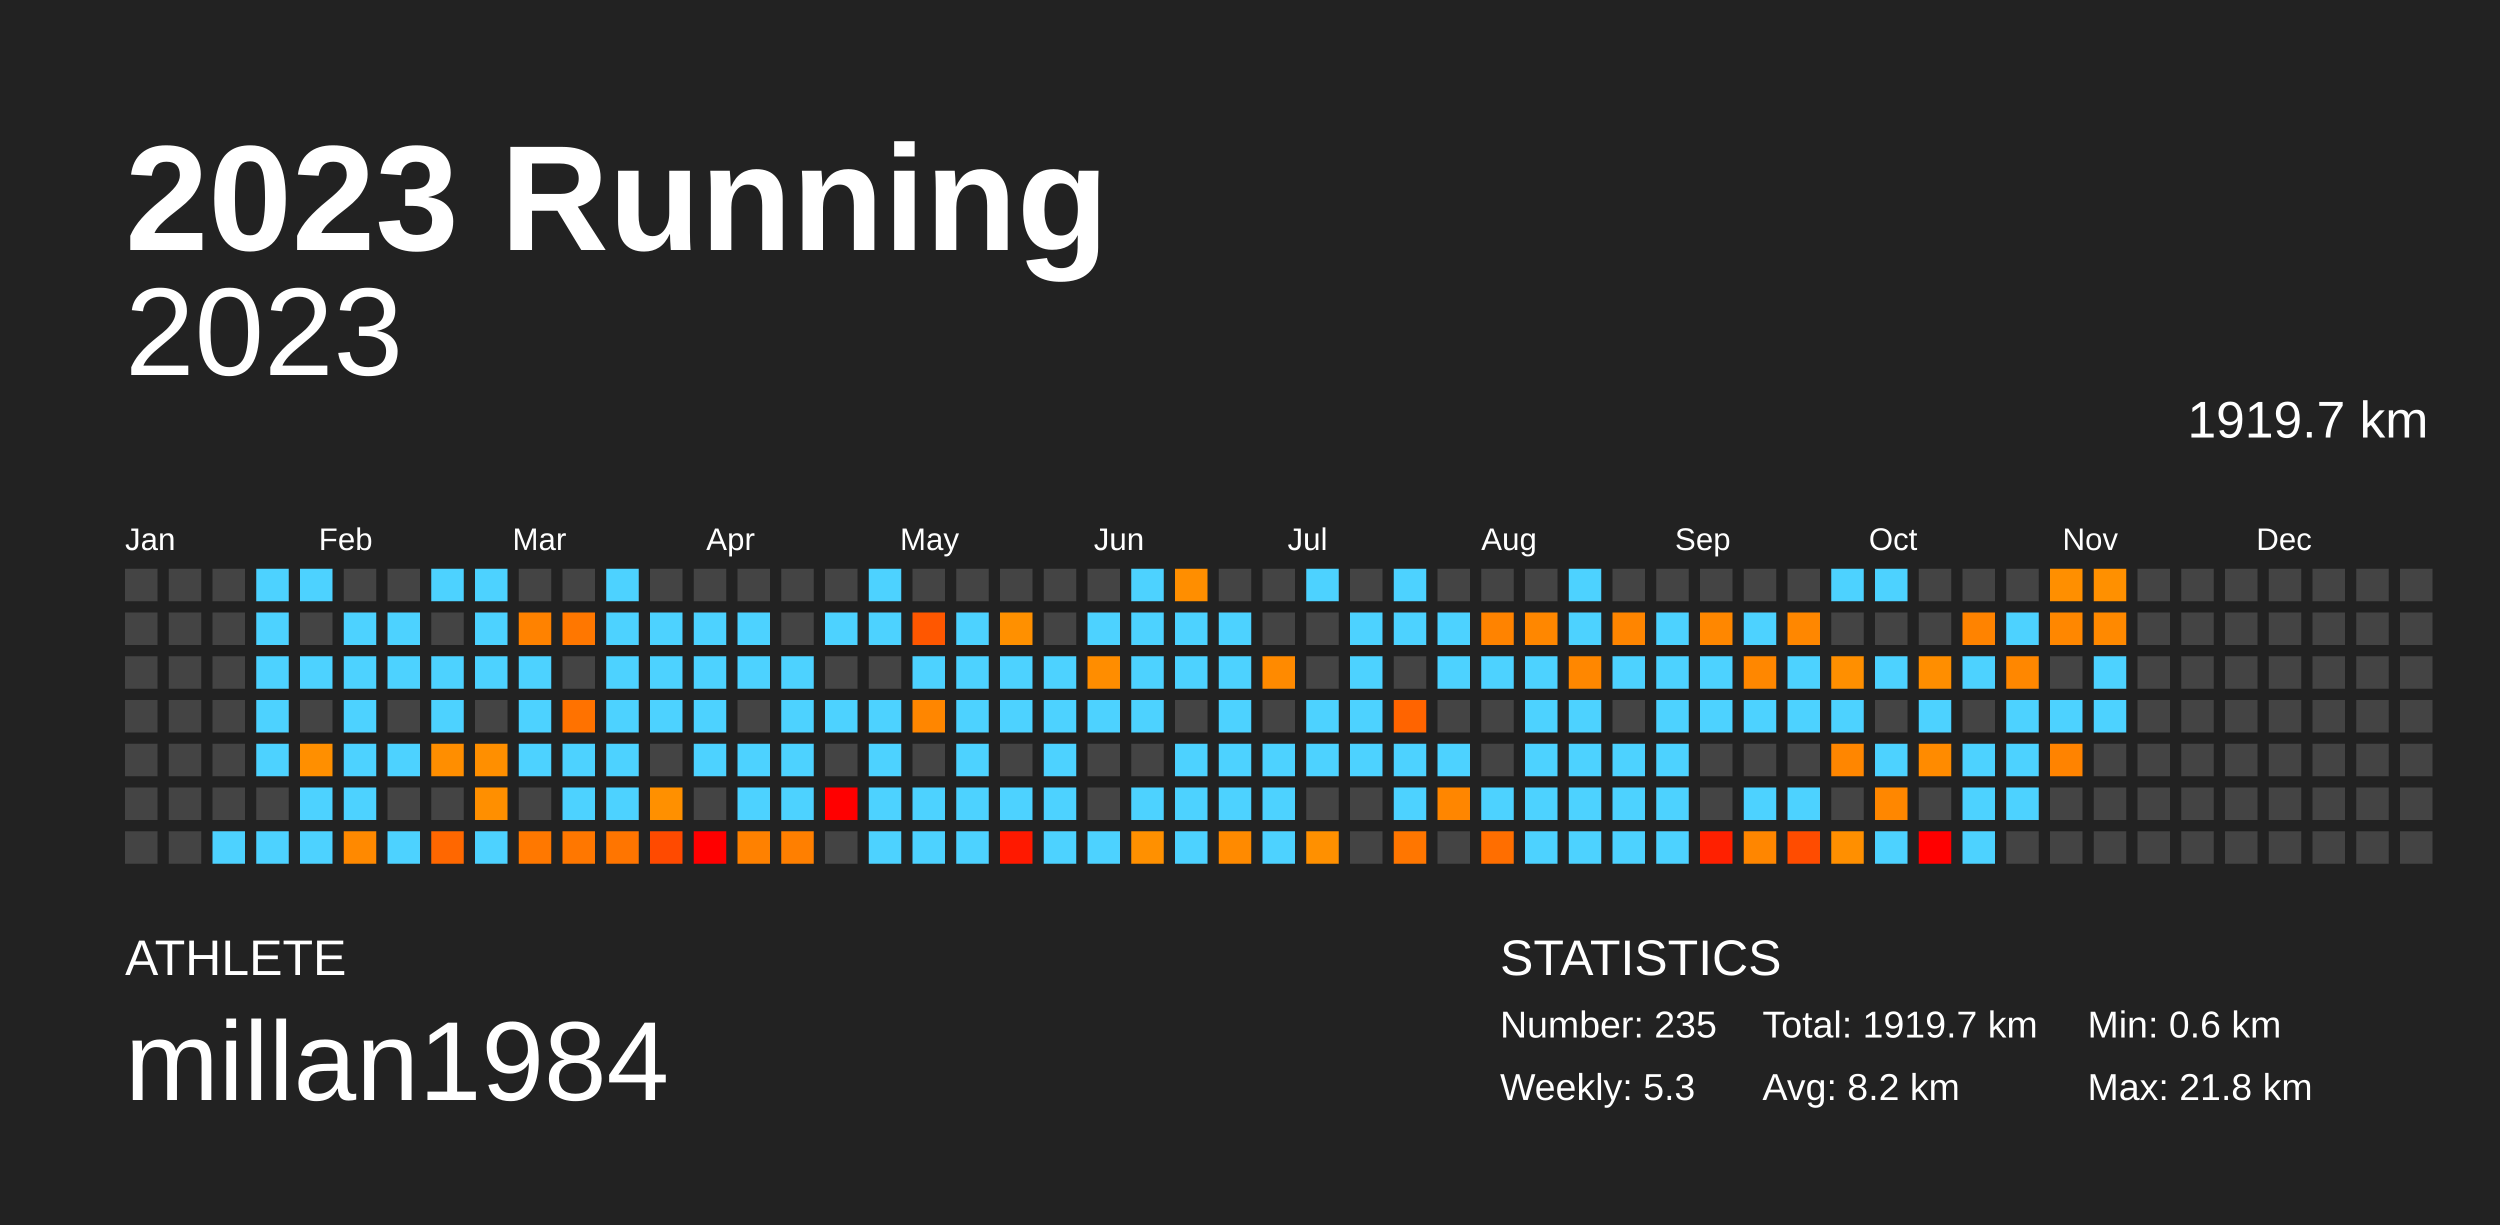
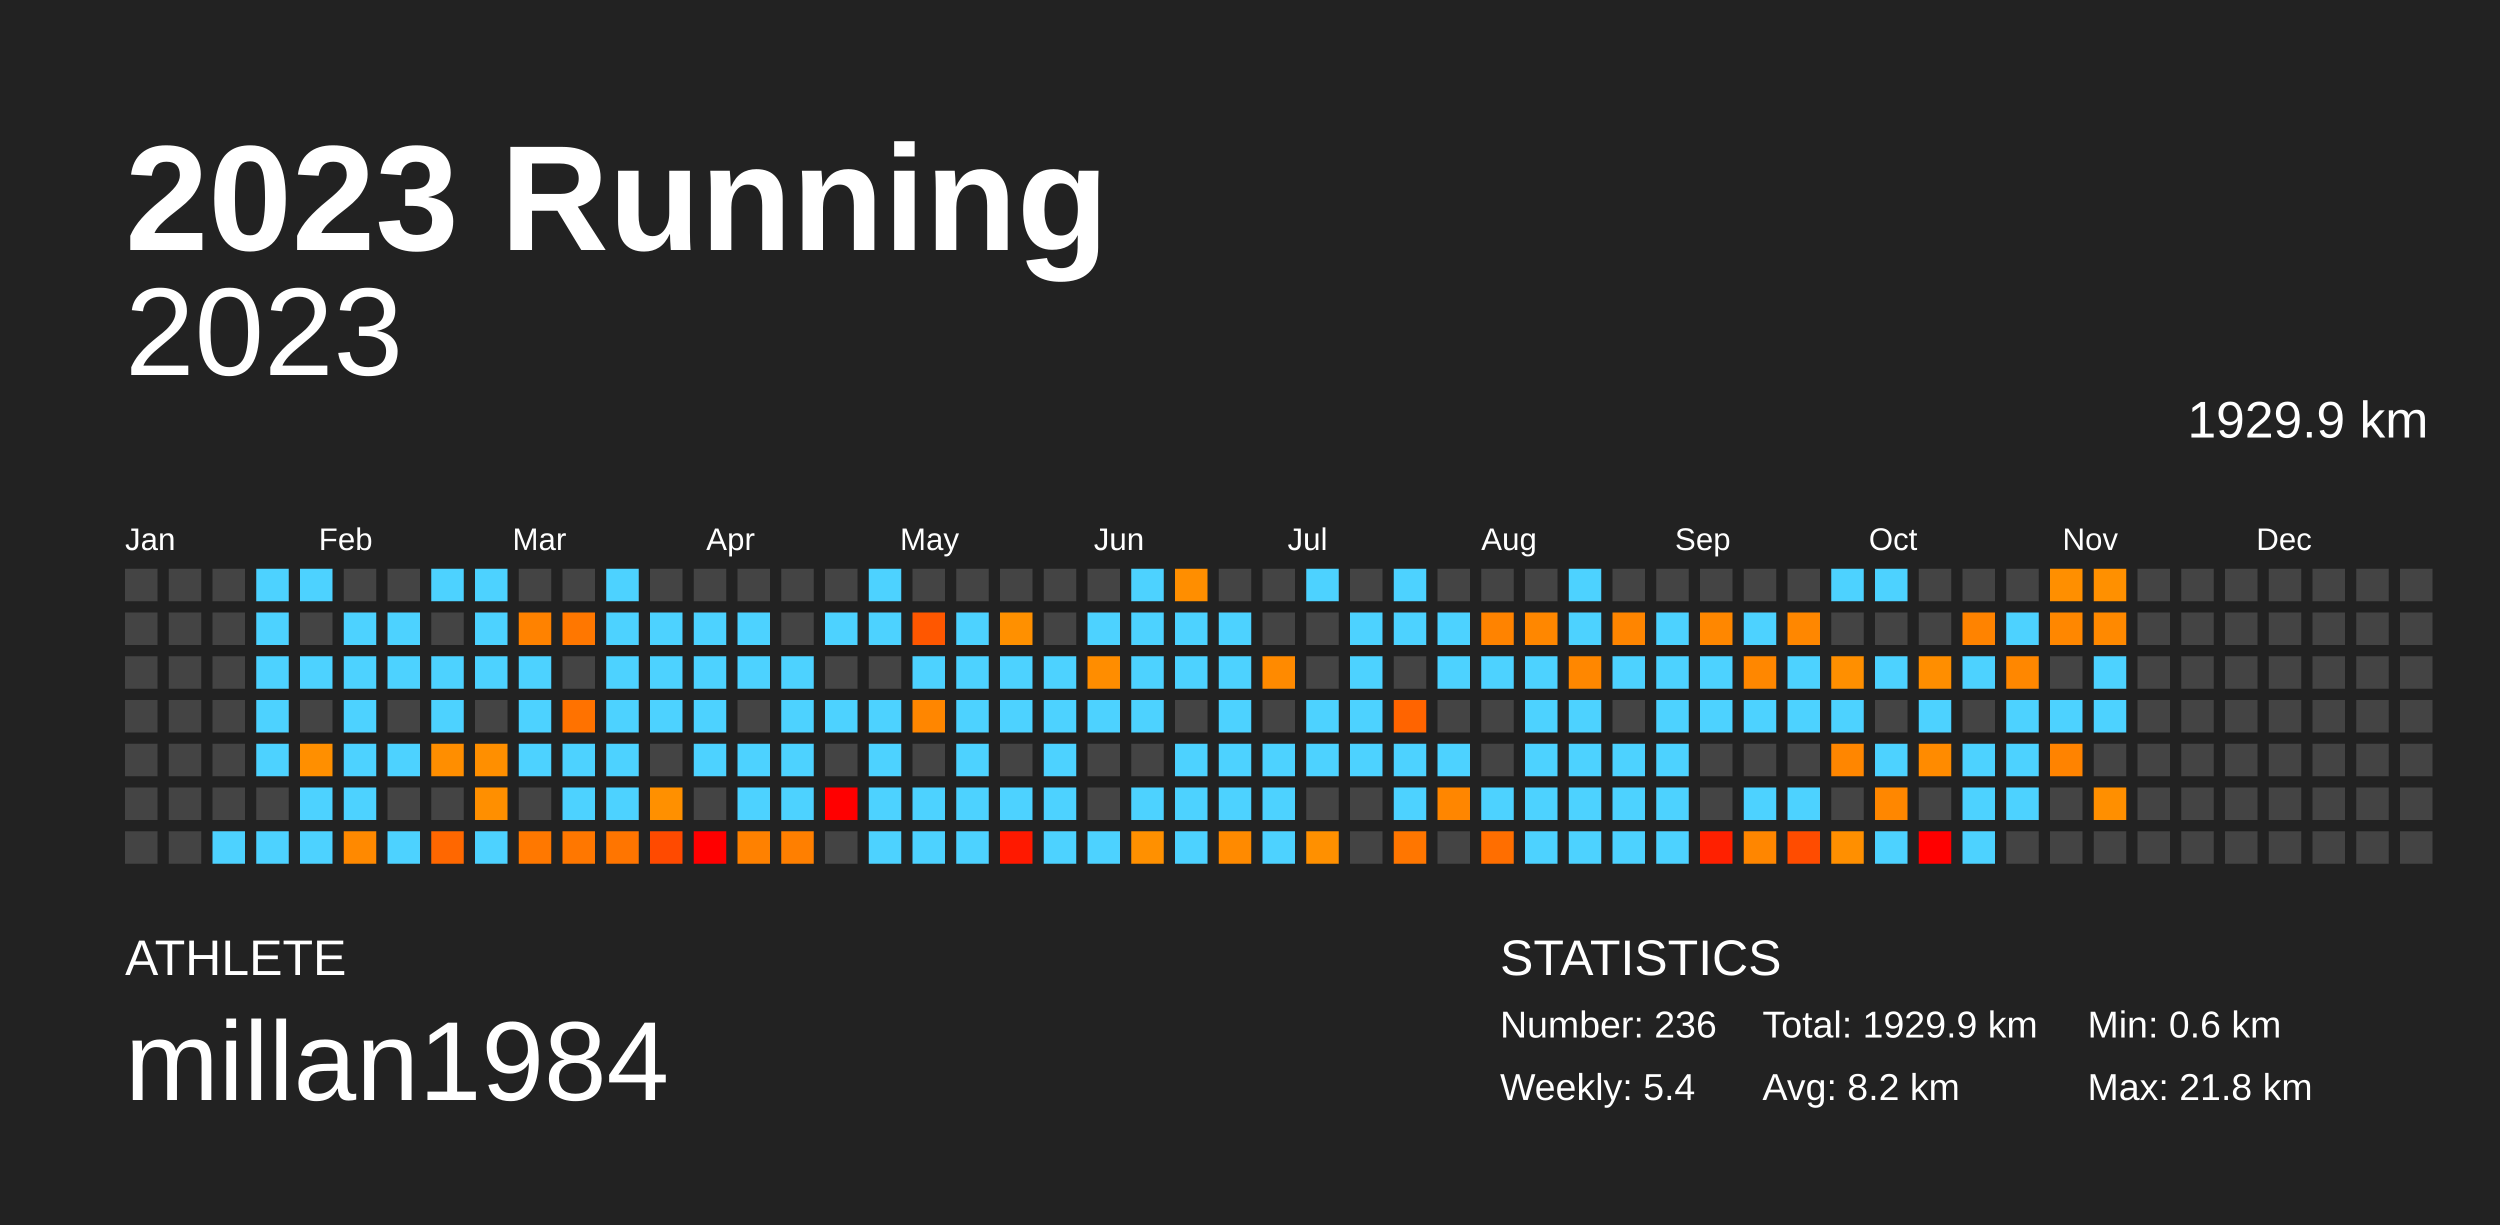
<svg xmlns="http://www.w3.org/2000/svg" baseProfile="full" height="98mm" version="1.1" viewBox="0,0,200,98" width="200mm">
  <defs />
  <rect fill="#222222" height="98" width="200" x="0" y="0" />
  <text fill="#FFFFFF" style="font-size:12px; font-family:Arial; font-weight:bold;" x="10" y="20">2023 Running</text>
  <text fill="#FFFFFF" style="font-size:4px; font-family:Arial" x="10" y="78">ATHLETE</text>
  <text fill="#FFFFFF" style="font-size:9px; font-family:Arial" x="10" y="88">millan1984</text>
  <text fill="#FFFFFF" style="font-size:4px; font-family:Arial" x="120" y="78">STATISTICS</text>
-   <text fill="#FFFFFF" style="font-size:3px; font-family:Arial" x="120" y="83">Number: 235</text>
-   <text fill="#FFFFFF" style="font-size:3px; font-family:Arial" x="120" y="88">Weekly: 5.3</text>
-   <text fill="#FFFFFF" style="font-size:3px; font-family:Arial" x="141" y="83">Total: 1919.7 km</text>
+   <text fill="#FFFFFF" style="font-size:3px; font-family:Arial" x="120" y="83">Number: 236</text>
+   <text fill="#FFFFFF" style="font-size:3px; font-family:Arial" x="120" y="88">Weekly: 5.4</text>
+   <text fill="#FFFFFF" style="font-size:3px; font-family:Arial" x="141" y="83">Total: 1929.9 km</text>
  <text fill="#FFFFFF" style="font-size:3px; font-family:Arial" x="141" y="88">Avg: 8.2 km</text>
  <text fill="#FFFFFF" style="font-size:3px; font-family:Arial" x="167" y="83">Min: 0.6 km</text>
  <text fill="#FFFFFF" style="font-size:3px; font-family:Arial" x="167" y="88">Max: 21.8 km</text>
  <text alignment-baseline="hanging" fill="#FFFFFF" style="font-size:10.0px; font-family:Arial;" x="10" y="30">2023</text>
-   <text alignment-baseline="hanging" fill="#FFFFFF" style="font-size:4.125px; font-family:Arial;" x="175" y="35">1919.7 km</text>
+   <text alignment-baseline="hanging" fill="#FFFFFF" style="font-size:4.125px; font-family:Arial;" x="175" y="35">1929.9 km</text>
  <text fill="#FFFFFF" style="font-size:2.5px; font-family:Arial" x="10.0" y="44">Jan</text>
  <text fill="#FFFFFF" style="font-size:2.5px; font-family:Arial" x="25.5" y="44">Feb</text>
  <text fill="#FFFFFF" style="font-size:2.5px; font-family:Arial" x="41.0" y="44">Mar</text>
  <text fill="#FFFFFF" style="font-size:2.5px; font-family:Arial" x="56.5" y="44">Apr</text>
  <text fill="#FFFFFF" style="font-size:2.5px; font-family:Arial" x="72.0" y="44">May</text>
  <text fill="#FFFFFF" style="font-size:2.5px; font-family:Arial" x="87.5" y="44">Jun</text>
  <text fill="#FFFFFF" style="font-size:2.5px; font-family:Arial" x="103.0" y="44">Jul</text>
  <text fill="#FFFFFF" style="font-size:2.5px; font-family:Arial" x="118.5" y="44">Aug</text>
  <text fill="#FFFFFF" style="font-size:2.5px; font-family:Arial" x="134.0" y="44">Sep</text>
  <text fill="#FFFFFF" style="font-size:2.5px; font-family:Arial" x="149.5" y="44">Oct</text>
  <text fill="#FFFFFF" style="font-size:2.5px; font-family:Arial" x="165.0" y="44">Nov</text>
  <text fill="#FFFFFF" style="font-size:2.5px; font-family:Arial" x="180.5" y="44">Dec</text>
  <rect fill="#444444" height="2.6" width="2.6" x="10.0" y="45.5" />
  <rect fill="#444444" height="2.6" width="2.6" x="10.0" y="49.0" />
  <rect fill="#444444" height="2.6" width="2.6" x="10.0" y="52.5" />
  <rect fill="#444444" height="2.6" width="2.6" x="10.0" y="56.0" />
  <rect fill="#444444" height="2.6" width="2.6" x="10.0" y="59.5" />
  <rect fill="#444444" height="2.6" width="2.6" x="10.0" y="63.0" />
  <rect fill="#444444" height="2.6" width="2.6" x="10.0" y="66.5" />
  <rect fill="#444444" height="2.6" width="2.6" x="13.5" y="45.5" />
  <rect fill="#444444" height="2.6" width="2.6" x="13.5" y="49.0" />
  <rect fill="#444444" height="2.6" width="2.6" x="13.5" y="52.5" />
  <rect fill="#444444" height="2.6" width="2.6" x="13.5" y="56.0" />
  <rect fill="#444444" height="2.6" width="2.6" x="13.5" y="59.5" />
  <rect fill="#444444" height="2.6" width="2.6" x="13.5" y="63.0" />
  <rect fill="#444444" height="2.6" width="2.6" x="13.5" y="66.5" />
  <rect fill="#444444" height="2.6" width="2.6" x="17.0" y="45.5" />
  <rect fill="#444444" height="2.6" width="2.6" x="17.0" y="49.0" />
  <rect fill="#444444" height="2.6" width="2.6" x="17.0" y="52.5" />
  <rect fill="#444444" height="2.6" width="2.6" x="17.0" y="56.0" />
  <rect fill="#444444" height="2.6" width="2.6" x="17.0" y="59.5" />
  <rect fill="#444444" height="2.6" width="2.6" x="17.0" y="63.0" />
  <rect fill="#4dd2ff" height="2.6" width="2.6" x="17.0" y="66.5" />
  <rect fill="#4dd2ff" height="2.6" width="2.6" x="20.5" y="45.5" />
  <rect fill="#4dd2ff" height="2.6" width="2.6" x="20.5" y="49.0" />
  <rect fill="#4dd2ff" height="2.6" width="2.6" x="20.5" y="52.5" />
  <rect fill="#4dd2ff" height="2.6" width="2.6" x="20.5" y="56.0" />
  <rect fill="#4dd2ff" height="2.6" width="2.6" x="20.5" y="59.5" />
  <rect fill="#444444" height="2.6" width="2.6" x="20.5" y="63.0" />
  <rect fill="#4dd2ff" height="2.6" width="2.6" x="20.5" y="66.5" />
  <rect fill="#4dd2ff" height="2.6" width="2.6" x="24.0" y="45.5" />
  <rect fill="#444444" height="2.6" width="2.6" x="24.0" y="49.0" />
  <rect fill="#4dd2ff" height="2.6" width="2.6" x="24.0" y="52.5" />
  <rect fill="#444444" height="2.6" width="2.6" x="24.0" y="56.0" />
  <rect fill="#ff8f00" height="2.6" width="2.6" x="24.0" y="59.5" />
  <rect fill="#4dd2ff" height="2.6" width="2.6" x="24.0" y="63.0" />
  <rect fill="#4dd2ff" height="2.6" width="2.6" x="24.0" y="66.5" />
  <rect fill="#444444" height="2.6" width="2.6" x="27.5" y="45.5" />
  <rect fill="#4dd2ff" height="2.6" width="2.6" x="27.5" y="49.0" />
  <rect fill="#4dd2ff" height="2.6" width="2.6" x="27.5" y="52.5" />
  <rect fill="#4dd2ff" height="2.6" width="2.6" x="27.5" y="56.0" />
  <rect fill="#4dd2ff" height="2.6" width="2.6" x="27.5" y="59.5" />
  <rect fill="#4dd2ff" height="2.6" width="2.6" x="27.5" y="63.0" />
  <rect fill="#ff8900" height="2.6" width="2.6" x="27.5" y="66.5" />
  <rect fill="#444444" height="2.6" width="2.6" x="31.0" y="45.5" />
  <rect fill="#4dd2ff" height="2.6" width="2.6" x="31.0" y="49.0" />
  <rect fill="#4dd2ff" height="2.6" width="2.6" x="31.0" y="52.5" />
  <rect fill="#444444" height="2.6" width="2.6" x="31.0" y="56.0" />
  <rect fill="#4dd2ff" height="2.6" width="2.6" x="31.0" y="59.5" />
  <rect fill="#444444" height="2.6" width="2.6" x="31.0" y="63.0" />
  <rect fill="#4dd2ff" height="2.6" width="2.6" x="31.0" y="66.5" />
  <rect fill="#4dd2ff" height="2.6" width="2.6" x="34.5" y="45.5" />
  <rect fill="#444444" height="2.6" width="2.6" x="34.5" y="49.0" />
  <rect fill="#4dd2ff" height="2.6" width="2.6" x="34.5" y="52.5" />
  <rect fill="#4dd2ff" height="2.6" width="2.6" x="34.5" y="56.0" />
  <rect fill="#ff8e00" height="2.6" width="2.6" x="34.5" y="59.5" />
  <rect fill="#444444" height="2.6" width="2.6" x="34.5" y="63.0" />
  <rect fill="#ff6700" height="2.6" width="2.6" x="34.5" y="66.5" />
  <rect fill="#4dd2ff" height="2.6" width="2.6" x="38.0" y="45.5" />
  <rect fill="#4dd2ff" height="2.6" width="2.6" x="38.0" y="49.0" />
  <rect fill="#4dd2ff" height="2.6" width="2.6" x="38.0" y="52.5" />
  <rect fill="#444444" height="2.6" width="2.6" x="38.0" y="56.0" />
  <rect fill="#ff8f00" height="2.6" width="2.6" x="38.0" y="59.5" />
  <rect fill="#ff8f00" height="2.6" width="2.6" x="38.0" y="63.0" />
  <rect fill="#4dd2ff" height="2.6" width="2.6" x="38.0" y="66.5" />
  <rect fill="#444444" height="2.6" width="2.6" x="41.5" y="45.5" />
  <rect fill="#ff8200" height="2.6" width="2.6" x="41.5" y="49.0" />
  <rect fill="#4dd2ff" height="2.6" width="2.6" x="41.5" y="52.5" />
  <rect fill="#4dd2ff" height="2.6" width="2.6" x="41.5" y="56.0" />
  <rect fill="#4dd2ff" height="2.6" width="2.6" x="41.5" y="59.5" />
  <rect fill="#444444" height="2.6" width="2.6" x="41.5" y="63.0" />
  <rect fill="#ff7800" height="2.6" width="2.6" x="41.5" y="66.5" />
  <rect fill="#444444" height="2.6" width="2.6" x="45.0" y="45.5" />
  <rect fill="#ff7700" height="2.6" width="2.6" x="45.0" y="49.0" />
  <rect fill="#444444" height="2.6" width="2.6" x="45.0" y="52.5" />
  <rect fill="#ff7200" height="2.6" width="2.6" x="45.0" y="56.0" />
  <rect fill="#4dd2ff" height="2.6" width="2.6" x="45.0" y="59.5" />
  <rect fill="#4dd2ff" height="2.6" width="2.6" x="45.0" y="63.0" />
  <rect fill="#ff7700" height="2.6" width="2.6" x="45.0" y="66.5" />
  <rect fill="#4dd2ff" height="2.6" width="2.6" x="48.5" y="45.5" />
  <rect fill="#4dd2ff" height="2.6" width="2.6" x="48.5" y="49.0" />
  <rect fill="#4dd2ff" height="2.6" width="2.6" x="48.5" y="52.5" />
  <rect fill="#4dd2ff" height="2.6" width="2.6" x="48.5" y="56.0" />
  <rect fill="#4dd2ff" height="2.6" width="2.6" x="48.5" y="59.5" />
  <rect fill="#4dd2ff" height="2.6" width="2.6" x="48.5" y="63.0" />
  <rect fill="#ff7500" height="2.6" width="2.6" x="48.5" y="66.5" />
  <rect fill="#444444" height="2.6" width="2.6" x="52.0" y="45.5" />
  <rect fill="#4dd2ff" height="2.6" width="2.6" x="52.0" y="49.0" />
  <rect fill="#4dd2ff" height="2.6" width="2.6" x="52.0" y="52.5" />
  <rect fill="#4dd2ff" height="2.6" width="2.6" x="52.0" y="56.0" />
  <rect fill="#444444" height="2.6" width="2.6" x="52.0" y="59.5" />
  <rect fill="#ff9000" height="2.6" width="2.6" x="52.0" y="63.0" />
  <rect fill="#ff4a00" height="2.6" width="2.6" x="52.0" y="66.5" />
  <rect fill="#444444" height="2.6" width="2.6" x="55.5" y="45.5" />
  <rect fill="#4dd2ff" height="2.6" width="2.6" x="55.5" y="49.0" />
  <rect fill="#4dd2ff" height="2.6" width="2.6" x="55.5" y="52.5" />
  <rect fill="#4dd2ff" height="2.6" width="2.6" x="55.5" y="56.0" />
  <rect fill="#4dd2ff" height="2.6" width="2.6" x="55.5" y="59.5" />
  <rect fill="#444444" height="2.6" width="2.6" x="55.5" y="63.0" />
  <rect fill="red" height="2.6" width="2.6" x="55.5" y="66.5" />
  <rect fill="#444444" height="2.6" width="2.6" x="59.0" y="45.5" />
  <rect fill="#4dd2ff" height="2.6" width="2.6" x="59.0" y="49.0" />
  <rect fill="#4dd2ff" height="2.6" width="2.6" x="59.0" y="52.5" />
  <rect fill="#444444" height="2.6" width="2.6" x="59.0" y="56.0" />
  <rect fill="#4dd2ff" height="2.6" width="2.6" x="59.0" y="59.5" />
  <rect fill="#4dd2ff" height="2.6" width="2.6" x="59.0" y="63.0" />
  <rect fill="#ff8100" height="2.6" width="2.6" x="59.0" y="66.5" />
  <rect fill="#444444" height="2.6" width="2.6" x="62.5" y="45.5" />
  <rect fill="#444444" height="2.6" width="2.6" x="62.5" y="49.0" />
  <rect fill="#4dd2ff" height="2.6" width="2.6" x="62.5" y="52.5" />
  <rect fill="#4dd2ff" height="2.6" width="2.6" x="62.5" y="56.0" />
  <rect fill="#4dd2ff" height="2.6" width="2.6" x="62.5" y="59.5" />
  <rect fill="#4dd2ff" height="2.6" width="2.6" x="62.5" y="63.0" />
  <rect fill="#ff7f00" height="2.6" width="2.6" x="62.5" y="66.5" />
  <rect fill="#444444" height="2.6" width="2.6" x="66.0" y="45.5" />
  <rect fill="#4dd2ff" height="2.6" width="2.6" x="66.0" y="49.0" />
  <rect fill="#444444" height="2.6" width="2.6" x="66.0" y="52.5" />
  <rect fill="#4dd2ff" height="2.6" width="2.6" x="66.0" y="56.0" />
  <rect fill="#444444" height="2.6" width="2.6" x="66.0" y="59.5" />
  <rect fill="red" height="2.6" width="2.6" x="66.0" y="63.0" />
  <rect fill="#444444" height="2.6" width="2.6" x="66.0" y="66.5" />
  <rect fill="#4dd2ff" height="2.6" width="2.6" x="69.5" y="45.5" />
  <rect fill="#4dd2ff" height="2.6" width="2.6" x="69.5" y="49.0" />
  <rect fill="#444444" height="2.6" width="2.6" x="69.5" y="52.5" />
  <rect fill="#4dd2ff" height="2.6" width="2.6" x="69.5" y="56.0" />
  <rect fill="#4dd2ff" height="2.6" width="2.6" x="69.5" y="59.5" />
  <rect fill="#4dd2ff" height="2.6" width="2.6" x="69.5" y="63.0" />
  <rect fill="#4dd2ff" height="2.6" width="2.6" x="69.5" y="66.5" />
  <rect fill="#444444" height="2.6" width="2.6" x="73.0" y="45.5" />
  <rect fill="#ff5700" height="2.6" width="2.6" x="73.0" y="49.0" />
  <rect fill="#4dd2ff" height="2.6" width="2.6" x="73.0" y="52.5" />
  <rect fill="#ff8600" height="2.6" width="2.6" x="73.0" y="56.0" />
  <rect fill="#444444" height="2.6" width="2.6" x="73.0" y="59.5" />
  <rect fill="#4dd2ff" height="2.6" width="2.6" x="73.0" y="63.0" />
  <rect fill="#4dd2ff" height="2.6" width="2.6" x="73.0" y="66.5" />
  <rect fill="#444444" height="2.6" width="2.6" x="76.5" y="45.5" />
  <rect fill="#4dd2ff" height="2.6" width="2.6" x="76.5" y="49.0" />
  <rect fill="#4dd2ff" height="2.6" width="2.6" x="76.5" y="52.5" />
  <rect fill="#4dd2ff" height="2.6" width="2.6" x="76.5" y="56.0" />
  <rect fill="#4dd2ff" height="2.6" width="2.6" x="76.5" y="59.5" />
  <rect fill="#4dd2ff" height="2.6" width="2.6" x="76.5" y="63.0" />
  <rect fill="#4dd2ff" height="2.6" width="2.6" x="76.5" y="66.5" />
  <rect fill="#444444" height="2.6" width="2.6" x="80.0" y="45.5" />
  <rect fill="#ff9000" height="2.6" width="2.6" x="80.0" y="49.0" />
  <rect fill="#4dd2ff" height="2.6" width="2.6" x="80.0" y="52.5" />
  <rect fill="#4dd2ff" height="2.6" width="2.6" x="80.0" y="56.0" />
  <rect fill="#444444" height="2.6" width="2.6" x="80.0" y="59.5" />
  <rect fill="#4dd2ff" height="2.6" width="2.6" x="80.0" y="63.0" />
  <rect fill="#ff1900" height="2.6" width="2.6" x="80.0" y="66.5" />
  <rect fill="#444444" height="2.6" width="2.6" x="83.5" y="45.5" />
  <rect fill="#444444" height="2.6" width="2.6" x="83.5" y="49.0" />
  <rect fill="#4dd2ff" height="2.6" width="2.6" x="83.5" y="52.5" />
  <rect fill="#4dd2ff" height="2.6" width="2.6" x="83.5" y="56.0" />
  <rect fill="#4dd2ff" height="2.6" width="2.6" x="83.5" y="59.5" />
  <rect fill="#4dd2ff" height="2.6" width="2.6" x="83.5" y="63.0" />
  <rect fill="#4dd2ff" height="2.6" width="2.6" x="83.5" y="66.5" />
  <rect fill="#444444" height="2.6" width="2.6" x="87.0" y="45.5" />
  <rect fill="#4dd2ff" height="2.6" width="2.6" x="87.0" y="49.0" />
  <rect fill="#ff8d00" height="2.6" width="2.6" x="87.0" y="52.5" />
  <rect fill="#4dd2ff" height="2.6" width="2.6" x="87.0" y="56.0" />
  <rect fill="#444444" height="2.6" width="2.6" x="87.0" y="59.5" />
  <rect fill="#444444" height="2.6" width="2.6" x="87.0" y="63.0" />
  <rect fill="#4dd2ff" height="2.6" width="2.6" x="87.0" y="66.5" />
  <rect fill="#4dd2ff" height="2.6" width="2.6" x="90.5" y="45.5" />
  <rect fill="#4dd2ff" height="2.6" width="2.6" x="90.5" y="49.0" />
  <rect fill="#4dd2ff" height="2.6" width="2.6" x="90.5" y="52.5" />
  <rect fill="#4dd2ff" height="2.6" width="2.6" x="90.5" y="56.0" />
  <rect fill="#444444" height="2.6" width="2.6" x="90.5" y="59.5" />
  <rect fill="#4dd2ff" height="2.6" width="2.6" x="90.5" y="63.0" />
  <rect fill="#ff9000" height="2.6" width="2.6" x="90.5" y="66.5" />
  <rect fill="#ff8e00" height="2.6" width="2.6" x="94.0" y="45.5" />
  <rect fill="#4dd2ff" height="2.6" width="2.6" x="94.0" y="49.0" />
  <rect fill="#4dd2ff" height="2.6" width="2.6" x="94.0" y="52.5" />
  <rect fill="#444444" height="2.6" width="2.6" x="94.0" y="56.0" />
  <rect fill="#4dd2ff" height="2.6" width="2.6" x="94.0" y="59.5" />
  <rect fill="#4dd2ff" height="2.6" width="2.6" x="94.0" y="63.0" />
  <rect fill="#4dd2ff" height="2.6" width="2.6" x="94.0" y="66.5" />
  <rect fill="#444444" height="2.6" width="2.6" x="97.5" y="45.5" />
  <rect fill="#4dd2ff" height="2.6" width="2.6" x="97.5" y="49.0" />
  <rect fill="#4dd2ff" height="2.6" width="2.6" x="97.5" y="52.5" />
  <rect fill="#4dd2ff" height="2.6" width="2.6" x="97.5" y="56.0" />
  <rect fill="#4dd2ff" height="2.6" width="2.6" x="97.5" y="59.5" />
  <rect fill="#4dd2ff" height="2.6" width="2.6" x="97.5" y="63.0" />
  <rect fill="#ff8a00" height="2.6" width="2.6" x="97.5" y="66.5" />
  <rect fill="#444444" height="2.6" width="2.6" x="101.0" y="45.5" />
  <rect fill="#444444" height="2.6" width="2.6" x="101.0" y="49.0" />
  <rect fill="#ff8a00" height="2.6" width="2.6" x="101.0" y="52.5" />
  <rect fill="#444444" height="2.6" width="2.6" x="101.0" y="56.0" />
  <rect fill="#4dd2ff" height="2.6" width="2.6" x="101.0" y="59.5" />
  <rect fill="#4dd2ff" height="2.6" width="2.6" x="101.0" y="63.0" />
  <rect fill="#4dd2ff" height="2.6" width="2.6" x="101.0" y="66.5" />
  <rect fill="#4dd2ff" height="2.6" width="2.6" x="104.5" y="45.5" />
  <rect fill="#444444" height="2.6" width="2.6" x="104.5" y="49.0" />
  <rect fill="#444444" height="2.6" width="2.6" x="104.5" y="52.5" />
  <rect fill="#4dd2ff" height="2.6" width="2.6" x="104.5" y="56.0" />
  <rect fill="#4dd2ff" height="2.6" width="2.6" x="104.5" y="59.5" />
  <rect fill="#444444" height="2.6" width="2.6" x="104.5" y="63.0" />
  <rect fill="#ff9000" height="2.6" width="2.6" x="104.5" y="66.5" />
  <rect fill="#444444" height="2.6" width="2.6" x="108.0" y="45.5" />
  <rect fill="#4dd2ff" height="2.6" width="2.6" x="108.0" y="49.0" />
  <rect fill="#4dd2ff" height="2.6" width="2.6" x="108.0" y="52.5" />
  <rect fill="#4dd2ff" height="2.6" width="2.6" x="108.0" y="56.0" />
  <rect fill="#4dd2ff" height="2.6" width="2.6" x="108.0" y="59.5" />
  <rect fill="#444444" height="2.6" width="2.6" x="108.0" y="63.0" />
  <rect fill="#444444" height="2.6" width="2.6" x="108.0" y="66.5" />
  <rect fill="#4dd2ff" height="2.6" width="2.6" x="111.5" y="45.5" />
  <rect fill="#4dd2ff" height="2.6" width="2.6" x="111.5" y="49.0" />
  <rect fill="#444444" height="2.6" width="2.6" x="111.5" y="52.5" />
  <rect fill="#ff6400" height="2.6" width="2.6" x="111.5" y="56.0" />
  <rect fill="#4dd2ff" height="2.6" width="2.6" x="111.5" y="59.5" />
  <rect fill="#4dd2ff" height="2.6" width="2.6" x="111.5" y="63.0" />
  <rect fill="#ff7600" height="2.6" width="2.6" x="111.5" y="66.5" />
  <rect fill="#444444" height="2.6" width="2.6" x="115.0" y="45.5" />
  <rect fill="#4dd2ff" height="2.6" width="2.6" x="115.0" y="49.0" />
  <rect fill="#4dd2ff" height="2.6" width="2.6" x="115.0" y="52.5" />
  <rect fill="#444444" height="2.6" width="2.6" x="115.0" y="56.0" />
  <rect fill="#4dd2ff" height="2.6" width="2.6" x="115.0" y="59.5" />
  <rect fill="#ff8600" height="2.6" width="2.6" x="115.0" y="63.0" />
  <rect fill="#444444" height="2.6" width="2.6" x="115.0" y="66.5" />
  <rect fill="#444444" height="2.6" width="2.6" x="118.5" y="45.5" />
  <rect fill="#ff8300" height="2.6" width="2.6" x="118.5" y="49.0" />
  <rect fill="#4dd2ff" height="2.6" width="2.6" x="118.5" y="52.5" />
  <rect fill="#444444" height="2.6" width="2.6" x="118.5" y="56.0" />
  <rect fill="#444444" height="2.6" width="2.6" x="118.5" y="59.5" />
  <rect fill="#4dd2ff" height="2.6" width="2.6" x="118.5" y="63.0" />
  <rect fill="#ff6e00" height="2.6" width="2.6" x="118.5" y="66.5" />
  <rect fill="#444444" height="2.6" width="2.6" x="122.0" y="45.5" />
  <rect fill="#ff8700" height="2.6" width="2.6" x="122.0" y="49.0" />
  <rect fill="#4dd2ff" height="2.6" width="2.6" x="122.0" y="52.5" />
  <rect fill="#4dd2ff" height="2.6" width="2.6" x="122.0" y="56.0" />
  <rect fill="#4dd2ff" height="2.6" width="2.6" x="122.0" y="59.5" />
  <rect fill="#4dd2ff" height="2.6" width="2.6" x="122.0" y="63.0" />
  <rect fill="#4dd2ff" height="2.6" width="2.6" x="122.0" y="66.5" />
  <rect fill="#4dd2ff" height="2.6" width="2.6" x="125.5" y="45.5" />
  <rect fill="#4dd2ff" height="2.6" width="2.6" x="125.5" y="49.0" />
  <rect fill="#ff8700" height="2.6" width="2.6" x="125.5" y="52.5" />
  <rect fill="#4dd2ff" height="2.6" width="2.6" x="125.5" y="56.0" />
  <rect fill="#4dd2ff" height="2.6" width="2.6" x="125.5" y="59.5" />
  <rect fill="#4dd2ff" height="2.6" width="2.6" x="125.5" y="63.0" />
  <rect fill="#4dd2ff" height="2.6" width="2.6" x="125.5" y="66.5" />
  <rect fill="#444444" height="2.6" width="2.6" x="129.0" y="45.5" />
  <rect fill="#ff8500" height="2.6" width="2.6" x="129.0" y="49.0" />
  <rect fill="#4dd2ff" height="2.6" width="2.6" x="129.0" y="52.5" />
  <rect fill="#444444" height="2.6" width="2.6" x="129.0" y="56.0" />
  <rect fill="#4dd2ff" height="2.6" width="2.6" x="129.0" y="59.5" />
  <rect fill="#4dd2ff" height="2.6" width="2.6" x="129.0" y="63.0" />
  <rect fill="#4dd2ff" height="2.6" width="2.6" x="129.0" y="66.5" />
  <rect fill="#444444" height="2.6" width="2.6" x="132.5" y="45.5" />
  <rect fill="#4dd2ff" height="2.6" width="2.6" x="132.5" y="49.0" />
  <rect fill="#4dd2ff" height="2.6" width="2.6" x="132.5" y="52.5" />
  <rect fill="#4dd2ff" height="2.6" width="2.6" x="132.5" y="56.0" />
  <rect fill="#4dd2ff" height="2.6" width="2.6" x="132.5" y="59.5" />
  <rect fill="#4dd2ff" height="2.6" width="2.6" x="132.5" y="63.0" />
  <rect fill="#4dd2ff" height="2.6" width="2.6" x="132.5" y="66.5" />
  <rect fill="#444444" height="2.6" width="2.6" x="136.0" y="45.5" />
  <rect fill="#ff8700" height="2.6" width="2.6" x="136.0" y="49.0" />
  <rect fill="#4dd2ff" height="2.6" width="2.6" x="136.0" y="52.5" />
  <rect fill="#4dd2ff" height="2.6" width="2.6" x="136.0" y="56.0" />
  <rect fill="#444444" height="2.6" width="2.6" x="136.0" y="59.5" />
  <rect fill="#444444" height="2.6" width="2.6" x="136.0" y="63.0" />
  <rect fill="#ff2000" height="2.6" width="2.6" x="136.0" y="66.5" />
  <rect fill="#444444" height="2.6" width="2.6" x="139.5" y="45.5" />
  <rect fill="#4dd2ff" height="2.6" width="2.6" x="139.5" y="49.0" />
  <rect fill="#ff8700" height="2.6" width="2.6" x="139.5" y="52.5" />
  <rect fill="#4dd2ff" height="2.6" width="2.6" x="139.5" y="56.0" />
  <rect fill="#444444" height="2.6" width="2.6" x="139.5" y="59.5" />
  <rect fill="#4dd2ff" height="2.6" width="2.6" x="139.5" y="63.0" />
  <rect fill="#ff8600" height="2.6" width="2.6" x="139.5" y="66.5" />
  <rect fill="#444444" height="2.6" width="2.6" x="143.0" y="45.5" />
  <rect fill="#ff8700" height="2.6" width="2.6" x="143.0" y="49.0" />
  <rect fill="#4dd2ff" height="2.6" width="2.6" x="143.0" y="52.5" />
  <rect fill="#4dd2ff" height="2.6" width="2.6" x="143.0" y="56.0" />
  <rect fill="#444444" height="2.6" width="2.6" x="143.0" y="59.5" />
  <rect fill="#4dd2ff" height="2.6" width="2.6" x="143.0" y="63.0" />
  <rect fill="#ff4c00" height="2.6" width="2.6" x="143.0" y="66.5" />
  <rect fill="#4dd2ff" height="2.6" width="2.6" x="146.5" y="45.5" />
  <rect fill="#444444" height="2.6" width="2.6" x="146.5" y="49.0" />
  <rect fill="#ff8f00" height="2.6" width="2.6" x="146.5" y="52.5" />
  <rect fill="#4dd2ff" height="2.6" width="2.6" x="146.5" y="56.0" />
  <rect fill="#ff8600" height="2.6" width="2.6" x="146.5" y="59.5" />
  <rect fill="#444444" height="2.6" width="2.6" x="146.5" y="63.0" />
  <rect fill="#ff8f00" height="2.6" width="2.6" x="146.5" y="66.5" />
  <rect fill="#4dd2ff" height="2.6" width="2.6" x="150.0" y="45.5" />
  <rect fill="#444444" height="2.6" width="2.6" x="150.0" y="49.0" />
  <rect fill="#4dd2ff" height="2.6" width="2.6" x="150.0" y="52.5" />
  <rect fill="#444444" height="2.6" width="2.6" x="150.0" y="56.0" />
  <rect fill="#4dd2ff" height="2.6" width="2.6" x="150.0" y="59.5" />
  <rect fill="#ff8700" height="2.6" width="2.6" x="150.0" y="63.0" />
  <rect fill="#4dd2ff" height="2.6" width="2.6" x="150.0" y="66.5" />
  <rect fill="#444444" height="2.6" width="2.6" x="153.5" y="45.5" />
  <rect fill="#444444" height="2.6" width="2.6" x="153.5" y="49.0" />
  <rect fill="#ff8e00" height="2.6" width="2.6" x="153.5" y="52.5" />
  <rect fill="#4dd2ff" height="2.6" width="2.6" x="153.5" y="56.0" />
  <rect fill="#ff8b00" height="2.6" width="2.6" x="153.5" y="59.5" />
  <rect fill="#444444" height="2.6" width="2.6" x="153.5" y="63.0" />
  <rect fill="red" height="2.6" width="2.6" x="153.5" y="66.5" />
  <rect fill="#444444" height="2.6" width="2.6" x="157.0" y="45.5" />
  <rect fill="#ff8300" height="2.6" width="2.6" x="157.0" y="49.0" />
  <rect fill="#4dd2ff" height="2.6" width="2.6" x="157.0" y="52.5" />
  <rect fill="#444444" height="2.6" width="2.6" x="157.0" y="56.0" />
  <rect fill="#4dd2ff" height="2.6" width="2.6" x="157.0" y="59.5" />
  <rect fill="#4dd2ff" height="2.6" width="2.6" x="157.0" y="63.0" />
  <rect fill="#4dd2ff" height="2.6" width="2.6" x="157.0" y="66.5" />
  <rect fill="#444444" height="2.6" width="2.6" x="160.5" y="45.5" />
  <rect fill="#4dd2ff" height="2.6" width="2.6" x="160.5" y="49.0" />
  <rect fill="#ff8700" height="2.6" width="2.6" x="160.5" y="52.5" />
  <rect fill="#4dd2ff" height="2.6" width="2.6" x="160.5" y="56.0" />
  <rect fill="#4dd2ff" height="2.6" width="2.6" x="160.5" y="59.5" />
  <rect fill="#4dd2ff" height="2.6" width="2.6" x="160.5" y="63.0" />
  <rect fill="#444444" height="2.6" width="2.6" x="160.5" y="66.5" />
  <rect fill="#ff8f00" height="2.6" width="2.6" x="164.0" y="45.5" />
  <rect fill="#ff8700" height="2.6" width="2.6" x="164.0" y="49.0" />
  <rect fill="#444444" height="2.6" width="2.6" x="164.0" y="52.5" />
  <rect fill="#4dd2ff" height="2.6" width="2.6" x="164.0" y="56.0" />
  <rect fill="#ff8300" height="2.6" width="2.6" x="164.0" y="59.5" />
  <rect fill="#444444" height="2.6" width="2.6" x="164.0" y="63.0" />
  <rect fill="#444444" height="2.6" width="2.6" x="164.0" y="66.5" />
  <rect fill="#ff9000" height="2.6" width="2.6" x="167.5" y="45.5" />
  <rect fill="#ff8900" height="2.6" width="2.6" x="167.5" y="49.0" />
  <rect fill="#4dd2ff" height="2.6" width="2.6" x="167.5" y="52.5" />
  <rect fill="#4dd2ff" height="2.6" width="2.6" x="167.5" y="56.0" />
  <rect fill="#444444" height="2.6" width="2.6" x="167.5" y="59.5" />
-   <rect fill="#444444" height="2.6" width="2.6" x="167.5" y="63.0" />
+   <rect fill="#ff8f00" height="2.6" width="2.6" x="167.5" y="63.0" />
  <rect fill="#444444" height="2.6" width="2.6" x="167.5" y="66.5" />
  <rect fill="#444444" height="2.6" width="2.6" x="171.0" y="45.5" />
  <rect fill="#444444" height="2.6" width="2.6" x="171.0" y="49.0" />
  <rect fill="#444444" height="2.6" width="2.6" x="171.0" y="52.5" />
  <rect fill="#444444" height="2.6" width="2.6" x="171.0" y="56.0" />
  <rect fill="#444444" height="2.6" width="2.6" x="171.0" y="59.5" />
  <rect fill="#444444" height="2.6" width="2.6" x="171.0" y="63.0" />
  <rect fill="#444444" height="2.6" width="2.6" x="171.0" y="66.5" />
  <rect fill="#444444" height="2.6" width="2.6" x="174.5" y="45.5" />
  <rect fill="#444444" height="2.6" width="2.6" x="174.5" y="49.0" />
  <rect fill="#444444" height="2.6" width="2.6" x="174.5" y="52.5" />
  <rect fill="#444444" height="2.6" width="2.6" x="174.5" y="56.0" />
  <rect fill="#444444" height="2.6" width="2.6" x="174.5" y="59.5" />
  <rect fill="#444444" height="2.6" width="2.6" x="174.5" y="63.0" />
  <rect fill="#444444" height="2.6" width="2.6" x="174.5" y="66.5" />
  <rect fill="#444444" height="2.6" width="2.6" x="178.0" y="45.5" />
  <rect fill="#444444" height="2.6" width="2.6" x="178.0" y="49.0" />
  <rect fill="#444444" height="2.6" width="2.6" x="178.0" y="52.5" />
  <rect fill="#444444" height="2.6" width="2.6" x="178.0" y="56.0" />
  <rect fill="#444444" height="2.6" width="2.6" x="178.0" y="59.5" />
  <rect fill="#444444" height="2.6" width="2.6" x="178.0" y="63.0" />
  <rect fill="#444444" height="2.6" width="2.6" x="178.0" y="66.5" />
  <rect fill="#444444" height="2.6" width="2.6" x="181.5" y="45.5" />
  <rect fill="#444444" height="2.6" width="2.6" x="181.5" y="49.0" />
  <rect fill="#444444" height="2.6" width="2.6" x="181.5" y="52.5" />
  <rect fill="#444444" height="2.6" width="2.6" x="181.5" y="56.0" />
  <rect fill="#444444" height="2.6" width="2.6" x="181.5" y="59.5" />
  <rect fill="#444444" height="2.6" width="2.6" x="181.5" y="63.0" />
  <rect fill="#444444" height="2.6" width="2.6" x="181.5" y="66.5" />
  <rect fill="#444444" height="2.6" width="2.6" x="185.0" y="45.5" />
  <rect fill="#444444" height="2.6" width="2.6" x="185.0" y="49.0" />
  <rect fill="#444444" height="2.6" width="2.6" x="185.0" y="52.5" />
  <rect fill="#444444" height="2.6" width="2.6" x="185.0" y="56.0" />
  <rect fill="#444444" height="2.6" width="2.6" x="185.0" y="59.5" />
  <rect fill="#444444" height="2.6" width="2.6" x="185.0" y="63.0" />
  <rect fill="#444444" height="2.6" width="2.6" x="185.0" y="66.5" />
  <rect fill="#444444" height="2.6" width="2.6" x="188.5" y="45.5" />
  <rect fill="#444444" height="2.6" width="2.6" x="188.5" y="49.0" />
  <rect fill="#444444" height="2.6" width="2.6" x="188.5" y="52.5" />
  <rect fill="#444444" height="2.6" width="2.6" x="188.5" y="56.0" />
  <rect fill="#444444" height="2.6" width="2.6" x="188.5" y="59.5" />
  <rect fill="#444444" height="2.6" width="2.6" x="188.5" y="63.0" />
  <rect fill="#444444" height="2.6" width="2.6" x="188.5" y="66.5" />
  <rect fill="#444444" height="2.6" width="2.6" x="192.0" y="45.5" />
  <rect fill="#444444" height="2.6" width="2.6" x="192.0" y="49.0" />
  <rect fill="#444444" height="2.6" width="2.6" x="192.0" y="52.5" />
  <rect fill="#444444" height="2.6" width="2.6" x="192.0" y="56.0" />
  <rect fill="#444444" height="2.6" width="2.6" x="192.0" y="59.5" />
  <rect fill="#444444" height="2.6" width="2.6" x="192.0" y="63.0" />
  <rect fill="#444444" height="2.6" width="2.6" x="192.0" y="66.5" />
</svg>
